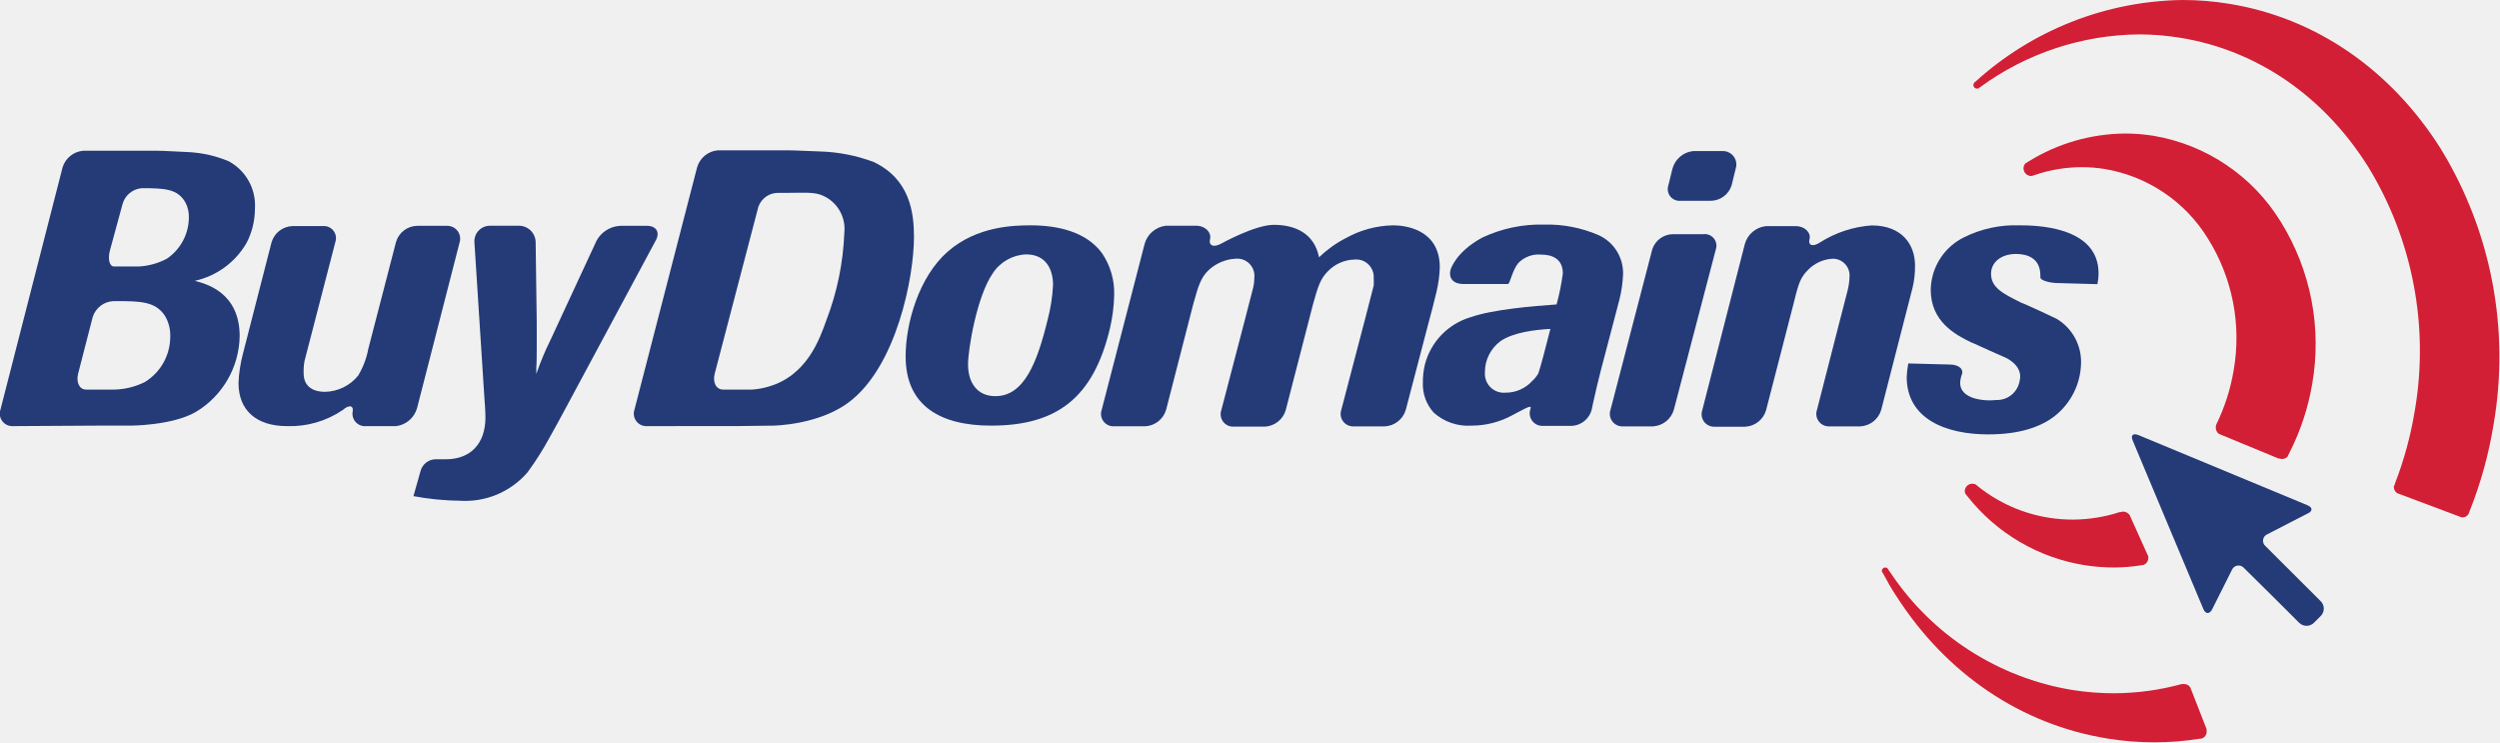
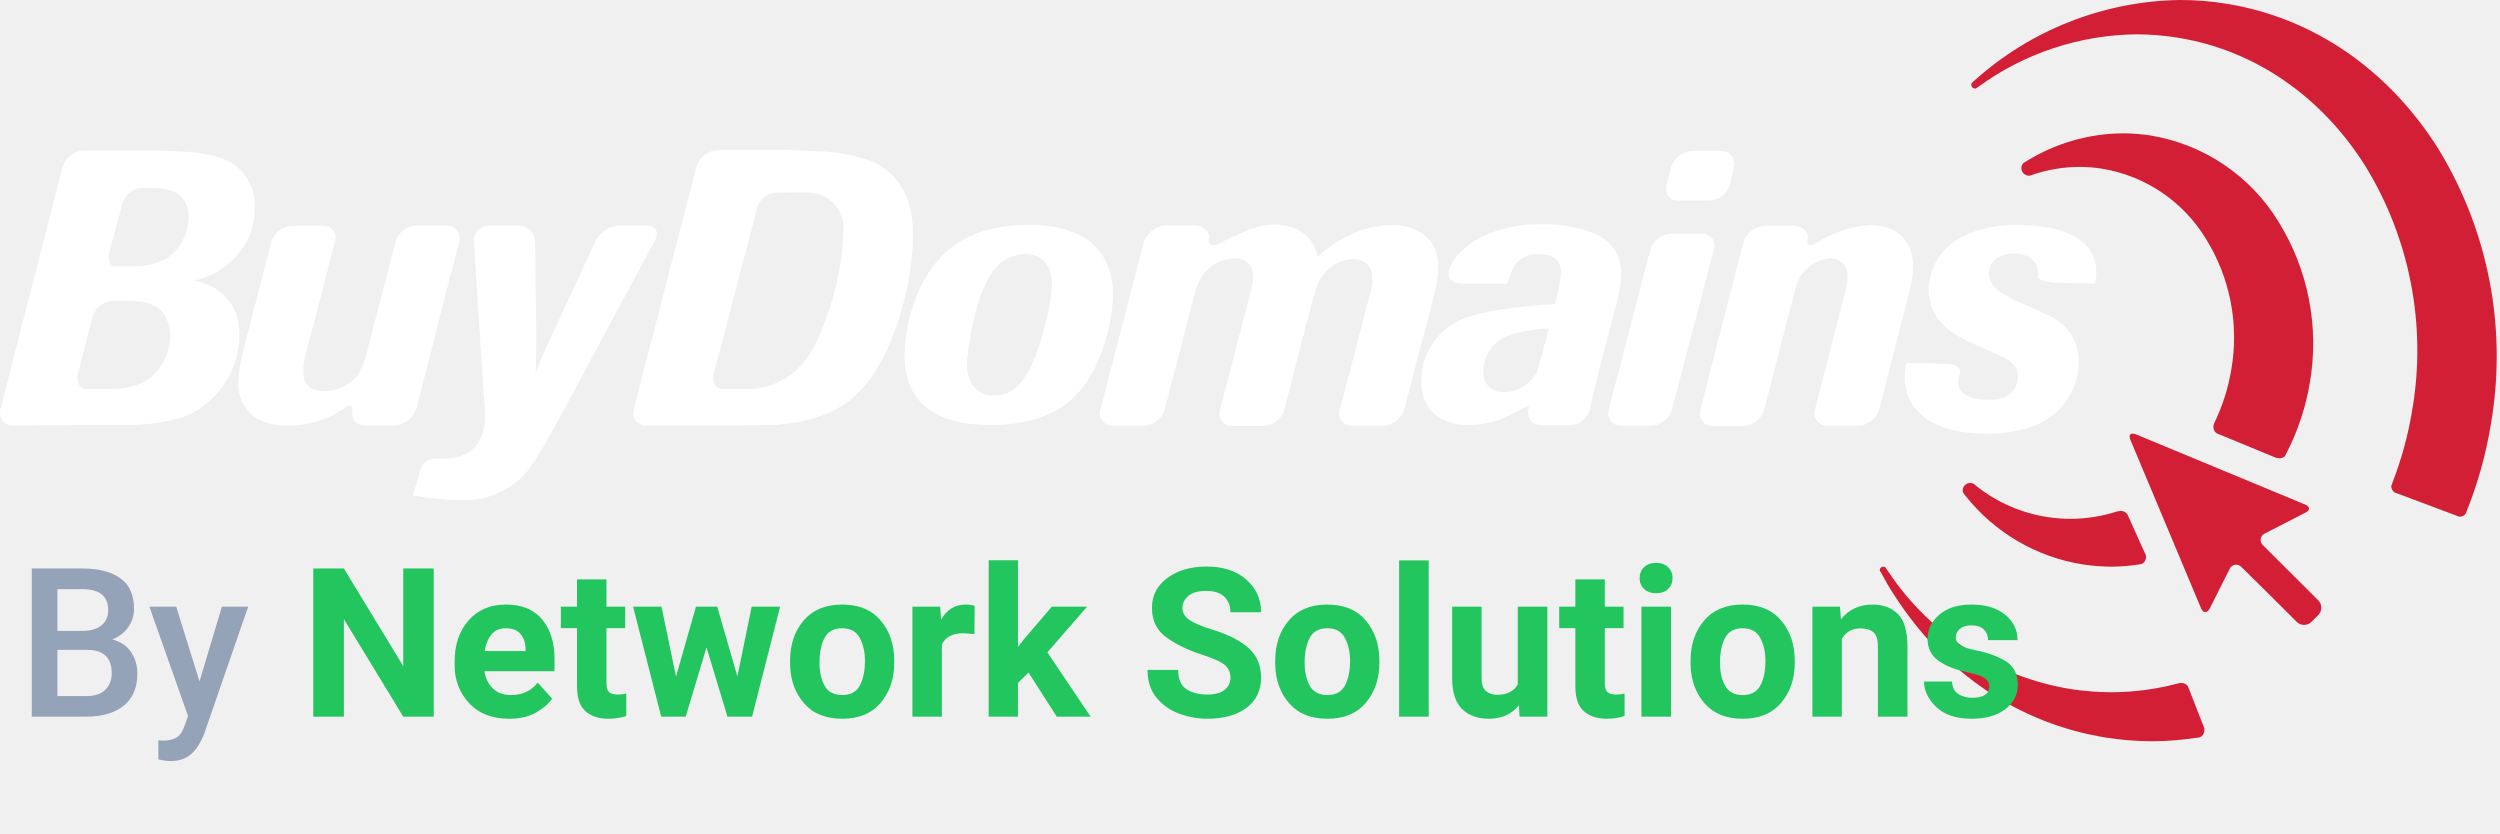
- <svg xmlns="http://www.w3.org/2000/svg" viewBox="0 0 299.56 89" version="1.1" id="svg88">
-   <defs id="defs92" />
-   <path d="m236.24 41c-1.85-.9-4.8-2.47-4.8-6.28a7.14 7.14 0 0 1 4-6.29 13.77 13.77 0 0 1 6.61-1.43c1.71 0 9.51 0 9.51 5.76a6 6 0 0 1 -.14 1.29l-4.66-.13c-1.12 0-2.18-.34-2.18-.68v-.24c0-2.14-1.67-2.57-2.91-2.57-1.8 0-3 1-3 2.38 0 1.72 1.57 2.43 3.66 3.48l.48.19c1 .45 2.71 1.22 3.72 1.72a6 6 0 0 1 2.93 5.33 8.28 8.28 0 0 1 -3.23 6.38c-1.62 1.23-4.09 2.14-7.9 2.14-5.13 0-9.77-1.88-9.77-6.88a10.48 10.48 0 0 1 .19-1.62l5 .13c1.12 0 1.74.63 1.37 1.32l-.07.29c-.64 2.53 2.75 2.82 4.26 2.64a2.74 2.74 0 0 0 2.78-2.26c.51-1.88-1.69-2.82-1.69-2.82-1-.44-2.71-1.19-3.73-1.67z" fill="#243b78" id="path18" />
-   <path d="m1.56 51.06a1.5 1.5 0 0 1 -1.5-2l7.44-29a2.83 2.83 0 0 1 2.5-2h8.69c1.1 0 2.9.13 4 .17a14.33 14.33 0 0 1 4.72 1.09 6 6 0 0 1 3.15 5.68 8.88 8.88 0 0 1 -1 4.1 9.52 9.52 0 0 1 -6.21 4.55c1.44.37 5.38 1.44 5.38 6.64a10.8 10.8 0 0 1 -5.29 9.09c-2.84 1.62-7.79 1.62-7.79 1.62-1.1 0-2.9 0-4 0zm7.81-6.31c-.27 1.06.15 1.93.94 1.93h3.44a8.68 8.68 0 0 0 3.61-.9 6.38 6.38 0 0 0 3.05-5.47 4.54 4.54 0 0 0 -.64-2.47c-1.16-1.76-3-1.76-6.07-1.76h-.09a2.73 2.73 0 0 0 -2.5 1.92zm3.81-14.75c-.28 1.06-.06 1.93.49 1.93h3a8.08 8.08 0 0 0 3.33-.93 6 6 0 0 0 2.64-4.92 3.59 3.59 0 0 0 -.41-1.81c-.93-1.67-2.55-1.72-5.24-1.72a2.6 2.6 0 0 0 -2.31 1.94z" fill="#243b78" id="path20" />
-   <path d="m50 48.88a3 3 0 0 1 -2.5 2.18h-3.6a1.5 1.5 0 0 1 -1.64-1.66c.19-.77-.35-1-1.19-.26a11.23 11.23 0 0 1 -6.66 1.92c-3.71 0-5.82-1.92-5.82-5.17a16.32 16.32 0 0 1 .52-3.46l3.45-13.43a2.71 2.71 0 0 1 2.5-1.91h3.64a1.45 1.45 0 0 1 1.5 1.91l-2.7 10.41c-.27 1.07-.73 2.8-1 3.86a6.75 6.75 0 0 0 -.1 1.46c0 1.75 1.36 2.22 2.53 2.22a5.25 5.25 0 0 0 4-1.94 9.62 9.62 0 0 0 1.22-3.21l3.32-12.8a2.69 2.69 0 0 1 2.53-1.94h3.59a1.54 1.54 0 0 1 1.5 2z" fill="#243b78" id="path22" />
-   <path d="m77.56 27.06c1.1 0 1.58.76 1.06 1.73l-10.86 20.21c-.52 1-1.39 2.54-1.92 3.5a35.43 35.43 0 0 1 -2.6 4.09 9.85 9.85 0 0 1 -8.11 3.41 32.11 32.11 0 0 1 -5.57-.55l.85-3a1.9 1.9 0 0 1 1.93-1.42h1.12c2.92 0 4.73-1.85 4.73-5 0-.79-.1-2.08-.14-2.59l-1.18-18.39a1.86 1.86 0 0 1 1.88-2h3.46a2 2 0 0 1 2 2l.13 9.56v3.22s0 1.68-.05 2.24v.74a34.07 34.07 0 0 1 1.71-4.1l5.51-11.87a3.41 3.41 0 0 1 2.84-1.78z" fill="#243b78" id="path24" />
-   <path d="m77.56 51.06a1.5 1.5 0 0 1 -1.5-2l7.5-29a2.84 2.84 0 0 1 2.5-2.05h8.31c1.1 0 2.9.12 4 .14a20 20 0 0 1 6.36 1.26c4.37 2.08 4.83 6.1 4.83 9 0 4.78-2.09 15.51-7.8 19.78-3.62 2.75-9.06 2.81-9.06 2.81-1.1 0-2.9.05-4 .05zm8.12-6.31c-.28 1.06.16 1.93 1 1.93s2.39 0 3.49 0a8.92 8.92 0 0 0 1.9-.34c4.65-1.3 6.18-5.7 7-8a32.63 32.63 0 0 0 2.14-10.44 4.35 4.35 0 0 0 -2.51-4.43c-1.07-.51-2.32-.36-4.46-.36h-.84a2.5 2.5 0 0 0 -2.5 1.69z" fill="#243b78" id="path26" />
-   <path d="m118.81 51c-6.16 0-10.25-2.43-10.25-8.29 0-4 1.6-9.57 5.08-12.59s7.89-3.12 9.91-3.12c3.29 0 6.68.78 8.56 3.35a8.48 8.48 0 0 1 1.45 5 19.47 19.47 0 0 1 -.51 4c-1.98 8.31-6.35 11.65-14.24 11.65zm7.42-16.85c0-1.88-.84-3.67-3.24-3.67a5 5 0 0 0 -4 2.29c-1.92 2.8-2.95 9.12-2.95 10.9 0 2.16 1.08 3.8 3.28 3.8 3.43 0 5-4 6.25-9.11a20.34 20.34 0 0 0 .66-4.21z" fill="#243b78" id="path28" />
-   <path d="m168.52 49.09a2.77 2.77 0 0 1 -2.51 2h-3.72a1.5 1.5 0 0 1 -1.5-2l2.88-11c.27-1.06.73-2.81 1-3.88a8.19 8.19 0 0 0 0-.9 2.1 2.1 0 0 0 -2.32-2.21 4.6 4.6 0 0 0 -3.18 1.41c-.89.9-1.18 1.79-1.79 4l-3.25 12.61a2.75 2.75 0 0 1 -2.5 2h-3.73a1.49 1.49 0 0 1 -1.49-2l2.83-10.85c.28-1.06.73-2.81 1-3.88a5 5 0 0 0 .12-1.13 2.06 2.06 0 0 0 -2.26-2.26 5.18 5.18 0 0 0 -3.17 1.32c-1 .94-1.28 1.93-1.9 4.15l-3.24 12.61a2.76 2.76 0 0 1 -2.5 2h-3.73a1.49 1.49 0 0 1 -1.49-2l5.15-19.9a3 3 0 0 1 2.51-2.13h3.67c1.1 0 1.84.82 1.65 1.6s.42 1.06 1.38.52c0 0 4-2.23 6.27-2.23 2.66 0 4.88 1.11 5.41 3.89a13.8 13.8 0 0 1 3.22-2.3 12.08 12.08 0 0 1 5.67-1.53c1.28 0 5.59.38 5.59 5.05a14.87 14.87 0 0 1 -.38 2.87c-.26 1.07-.7 2.83-1 3.89z" fill="#243b78" id="path30" />
-   <path d="m183.49 48.84c0-.32-.88.23-2.22.92a10.14 10.14 0 0 1 -4.87 1.24 6.17 6.17 0 0 1 -4.54-1.56 5.06 5.06 0 0 1 -1.3-3.59 9.17 9.17 0 0 1 .23-2.11 8 8 0 0 1 5.52-5.74c2.64-.92 7.46-1.33 10.28-1.52a27.16 27.16 0 0 0 .75-3.72c0-1.79-1.35-2.25-2.55-2.25a3.4 3.4 0 0 0 -2.78 1c-.74.88-1 2.52-1.25 2.52h-5.37c-1.1 0-1.78-.63-1.51-1.7 0 0 .57-2.12 3.82-3.87a16.46 16.46 0 0 1 7.46-1.55 15.45 15.45 0 0 1 6.48 1.27 5 5 0 0 1 2.92 4.71 15.31 15.31 0 0 1 -.42 2.95l-2.27 8.64c-.28 1.07-.69 2.82-.92 3.89 0 0 .06-.3-.15.72a2.6 2.6 0 0 1 -2.39 1.94h-3.49a1.51 1.51 0 0 1 -1.47-2zm2.36-9.43c-1.85.1-4.49.42-6 1.48a4.6 4.6 0 0 0 -1.85 3.72 2.27 2.27 0 0 0 2.46 2.44 4.27 4.27 0 0 0 3.19-1.38 3.75 3.75 0 0 0 .76-.94c.32-1 .8-2.79 1.06-3.86z" fill="#243b78" id="path32" />
-   <path d="m200.65 49.09a2.77 2.77 0 0 1 -2.51 2h-3.58a1.5 1.5 0 0 1 -1.5-2l5-19.21a2.63 2.63 0 0 1 2.5-1.82h3.63a1.39 1.39 0 0 1 1.49 1.82zm6.92-26.88a2.64 2.64 0 0 1 -2.5 1.85h-3.58a1.41 1.41 0 0 1 -1.5-1.85l.49-2a2.89 2.89 0 0 1 2.5-2.11h3.58a1.61 1.61 0 0 1 1.5 2.11z" fill="#243b78" id="path34" />
-   <path d="m225.51 49.09a2.76 2.76 0 0 1 -2.5 2h-3.7a1.5 1.5 0 0 1 -1.5-2l2.67-10.42c.27-1.07.73-2.82 1-3.88a7.47 7.47 0 0 0 .23-1.7 2 2 0 0 0 -2.05-2.09 4.47 4.47 0 0 0 -2.91 1.32c-.85.85-1.13 1.51-1.64 3.63l-3.4 13.18a2.75 2.75 0 0 1 -2.5 2h-3.65a1.5 1.5 0 0 1 -1.5-2l5.1-19.9a2.94 2.94 0 0 1 2.5-2.13h3.61c1.1 0 1.84.8 1.64 1.55s.4 1 1.32.36a13.32 13.32 0 0 1 6.12-2c3.57 0 5.21 2.2 5.21 4.84a11.15 11.15 0 0 1 -.29 2.6c-.28 1.07-.73 2.83-1 3.89z" fill="#243b78" id="path36" />
-   <path d="m276.6 60.54c.64.26.65.73 0 1l-4.78 2.46a.85.85 0 0 0 -.24 1.45l6.61 6.59a1.25 1.25 0 0 1 0 1.77l-.81.81a1.26 1.26 0 0 1 -1.78 0l-1.49-1.49-1.78-1.77-3.33-3.29a.86.86 0 0 0 -1.46.23l-2.36 4.7c-.31.61-.79.6-1.05 0l-8.47-20.19c-.27-.64 0-.94.67-.68z" fill="#243b78" id="path38" />
-   <path d="m273.38 26.54a22.22 22.22 0 0 0 -15.25-10.27 21.39 21.39 0 0 0 -3.38-.27 22.27 22.27 0 0 0 -11.54 3.32l-.4.24a.89.89 0 0 0 -.25.61.93.93 0 0 0 .93.92.8.8 0 0 0 .21-.05l.2-.07a17.61 17.61 0 0 1 5.64-.94 17 17 0 0 1 2.75.22 18 18 0 0 1 12.38 8.34 22.43 22.43 0 0 1 3.08 15.8 23.53 23.53 0 0 1 -2.07 6.45.86.86 0 0 0 -.07.36.91.91 0 0 0 .39.8l.35.14 6.78 2.8h.13a1 1 0 0 0 .3.06 1 1 0 0 0 .63-.25c.1-.19.19-.39.29-.58a28.82 28.82 0 0 0 2.69-8.17 27.74 27.74 0 0 0 -3.79-19.46z" fill="#d21f35" id="path40" />
-   <path d="m257.52 66.66-.12-.25-2-4.44-.09-.22a1 1 0 0 0 -.81-.45.88.88 0 0 0 -.28.06h-.13a18.43 18.43 0 0 1 -5.59.9 18.85 18.85 0 0 1 -2.8-.21 18.14 18.14 0 0 1 -8.53-3.72l-.33-.28a1.06 1.06 0 0 0 -.4-.09.9.9 0 0 0 -.92.87.88.88 0 0 0 .07.33c.09.1.17.21.25.31a22.39 22.39 0 0 0 14.16 8.27 23.33 23.33 0 0 0 3.44.26 22.28 22.28 0 0 0 3.06-.24l.46-.07a.89.89 0 0 0 .56-.82.78.78 0 0 0 0-.21z" fill="#d21f35" id="path42" />
-   <path d="m292.6 17.86c-6-9.53-15-15.71-25.35-17.4a34.3 34.3 0 0 0 -5.63-.46 37.71 37.71 0 0 0 -24.79 9.76.46.46 0 0 0 -.18.16.43.43 0 0 0 .36.7h.09l.28-.19a32.8 32.8 0 0 1 19-6.31 31 31 0 0 1 5 .41c9.2 1.5 17.18 7 22.49 15.44a42.31 42.31 0 0 1 5.59 29.28 43.57 43.57 0 0 1 -2.37 8.68c0 .11-.08.23-.13.34s0 .07 0 .12a.85.85 0 0 0 .41.71l.3.11 7.08 2.66.35.13h.1a.82.82 0 0 0 .7-.4l.12-.31a49.48 49.48 0 0 0 2.89-10.42 47.7 47.7 0 0 0 -6.31-33.01z" fill="#d21f35" id="path44" />
-   <path d="m264.51 87.47v-.1l-1.84-4.71-.12-.29a.82.82 0 0 0 -.7-.4.7.7 0 0 0 -.25 0h-.09a31.17 31.17 0 0 1 -8.07 1.1 32.17 32.17 0 0 1 -5-.39 32.54 32.54 0 0 1 -21.84-14.08c-.21-.3-.09-.11-.22-.31a.41.41 0 0 0 -.38-.29.42.42 0 0 0 -.43.42s0 0 0 0a.45.45 0 0 0 .14.26c.5.93 1 1.85 1.61 2.75 6 9.35 15 15.41 25.34 17.07a35.39 35.39 0 0 0 5.62.45 35.76 35.76 0 0 0 5.4-.43 1 1 0 0 0 .33-.06.85.85 0 0 0 .51-.77.81.81 0 0 0 -.01-.22z" fill="#d21f35" id="path46" />
+ <svg xmlns="http://www.w3.org/2000/svg" viewBox="0 0 300 100">
+   <g fill="#ffffff">
+     <path d="m236.24 41c-1.85-.9-4.8-2.47-4.8-6.28a7.14 7.14 0 0 1 4-6.29 13.77 13.77 0 0 1 6.61-1.43c1.71 0 9.51 0 9.51 5.76a6 6 0 0 1 -.14 1.29l-4.66-.13c-1.12 0-2.18-.34-2.18-.68v-.24c0-2.14-1.67-2.57-2.91-2.57-1.8 0-3 1-3 2.38 0 1.72 1.57 2.43 3.66 3.48l.48.19c1 .45 2.71 1.22 3.72 1.72a6 6 0 0 1 2.93 5.33 8.28 8.28 0 0 1 -3.23 6.38c-1.62 1.23-4.09 2.14-7.9 2.14-5.13 0-9.77-1.88-9.77-6.88a10.48 10.48 0 0 1 .19-1.62l5 .13c1.12 0 1.74.63 1.37 1.32l-.07.29c-.64 2.53 2.75 2.82 4.26 2.64a2.74 2.74 0 0 0 2.78-2.26c.51-1.88-1.69-2.82-1.69-2.82-1-.44-2.71-1.19-3.73-1.67z" />
+     <path d="m1.56 51.06a1.5 1.5 0 0 1 -1.5-2l7.44-29a2.83 2.83 0 0 1 2.5-2h8.69c1.1 0 2.9.13 4 .17a14.33 14.33 0 0 1 4.72 1.09 6 6 0 0 1 3.15 5.68 8.88 8.88 0 0 1 -1 4.1 9.52 9.52 0 0 1 -6.21 4.55c1.44.37 5.38 1.44 5.38 6.64a10.8 10.8 0 0 1 -5.29 9.09c-2.84 1.62-7.79 1.62-7.79 1.62-1.1 0-2.9 0-4 0zm7.81-6.31c-.27 1.06.15 1.93.94 1.93h3.44a8.68 8.68 0 0 0 3.61-.9 6.38 6.38 0 0 0 3.05-5.47 4.54 4.54 0 0 0 -.64-2.47c-1.16-1.76-3-1.76-6.07-1.76h-.09a2.73 2.73 0 0 0 -2.5 1.92zm3.81-14.75c-.28 1.06-.06 1.93.49 1.93h3a8.08 8.08 0 0 0 3.33-.93 6 6 0 0 0 2.64-4.92 3.59 3.59 0 0 0 -.41-1.81c-.93-1.67-2.55-1.72-5.24-1.72a2.6 2.6 0 0 0 -2.31 1.94z" />
+     <path d="m50 48.88a3 3 0 0 1 -2.5 2.18h-3.6a1.5 1.5 0 0 1 -1.64-1.66c.19-.77-.35-1-1.19-.26a11.23 11.23 0 0 1 -6.66 1.92c-3.71 0-5.82-1.92-5.82-5.17a16.32 16.32 0 0 1 .52-3.46l3.45-13.43a2.71 2.71 0 0 1 2.5-1.91h3.64a1.45 1.45 0 0 1 1.5 1.91l-2.7 10.41c-.27 1.07-.73 2.8-1 3.86a6.75 6.75 0 0 0 -.1 1.46c0 1.75 1.36 2.22 2.53 2.22a5.25 5.25 0 0 0 4-1.94 9.62 9.62 0 0 0 1.22-3.21l3.32-12.8a2.69 2.69 0 0 1 2.53-1.94h3.59a1.54 1.54 0 0 1 1.5 2z" />
+     <path d="m77.56 27.06c1.1 0 1.58.76 1.06 1.73l-10.86 20.21c-.52 1-1.39 2.54-1.92 3.5a35.43 35.43 0 0 1 -2.6 4.09 9.85 9.85 0 0 1 -8.11 3.41 32.11 32.11 0 0 1 -5.57-.55l.85-3a1.9 1.9 0 0 1 1.93-1.42h1.12c2.92 0 4.73-1.85 4.73-5 0-.79-.1-2.08-.14-2.59l-1.18-18.39a1.86 1.86 0 0 1 1.88-2h3.46a2 2 0 0 1 2 2l.13 9.56v3.22s0 1.68-.05 2.24v.74a34.07 34.07 0 0 1 1.71-4.1l5.51-11.87a3.41 3.41 0 0 1 2.84-1.78z" />
+     <path d="m77.56 51.06a1.5 1.5 0 0 1 -1.5-2l7.5-29a2.84 2.84 0 0 1 2.5-2.05h8.31c1.1 0 2.9.12 4 .14a20 20 0 0 1 6.36 1.26c4.37 2.08 4.83 6.1 4.83 9 0 4.78-2.09 15.51-7.8 19.78-3.62 2.75-9.06 2.81-9.06 2.81-1.1 0-2.9.05-4 .05zm8.12-6.31c-.28 1.06.16 1.93 1 1.93s2.39 0 3.49 0a8.92 8.92 0 0 0 1.9-.34c4.65-1.3 6.18-5.7 7-8a32.63 32.63 0 0 0 2.14-10.44 4.35 4.35 0 0 0 -2.51-4.43c-1.07-.51-2.32-.36-4.46-.36h-.84a2.5 2.5 0 0 0 -2.5 1.69z" />
+     <path d="m118.81 51c-6.16 0-10.25-2.43-10.25-8.29 0-4 1.6-9.57 5.08-12.59s7.89-3.12 9.91-3.12c3.29 0 6.68.78 8.56 3.35a8.48 8.48 0 0 1 1.45 5 19.47 19.47 0 0 1 -.51 4c-1.98 8.31-6.35 11.65-14.24 11.65zm7.42-16.85c0-1.88-.84-3.67-3.24-3.67a5 5 0 0 0 -4 2.29c-1.92 2.8-2.95 9.12-2.95 10.9 0 2.16 1.08 3.8 3.28 3.8 3.43 0 5-4 6.25-9.11a20.34 20.34 0 0 0 .66-4.21z" />
+     <path d="m168.52 49.09a2.77 2.77 0 0 1 -2.51 2h-3.72a1.5 1.5 0 0 1 -1.5-2l2.88-11c.27-1.06.73-2.81 1-3.88a8.19 8.19 0 0 0 0-.9 2.1 2.1 0 0 0 -2.32-2.21 4.6 4.6 0 0 0 -3.18 1.41c-.89.9-1.18 1.79-1.79 4l-3.25 12.61a2.75 2.75 0 0 1 -2.5 2h-3.73a1.49 1.49 0 0 1 -1.49-2l2.83-10.85c.28-1.06.73-2.81 1-3.88a5 5 0 0 0 .12-1.13 2.06 2.06 0 0 0 -2.26-2.26 5.18 5.18 0 0 0 -3.17 1.32c-1 .94-1.28 1.93-1.9 4.15l-3.24 12.61a2.76 2.76 0 0 1 -2.5 2h-3.73a1.49 1.49 0 0 1 -1.49-2l5.15-19.9a3 3 0 0 1 2.51-2.13h3.67c1.1 0 1.84.82 1.65 1.6s.42 1.06 1.38.52c0 0 4-2.23 6.27-2.23 2.66 0 4.88 1.11 5.41 3.89a13.8 13.8 0 0 1 3.22-2.3 12.08 12.08 0 0 1 5.67-1.53c1.28 0 5.59.38 5.59 5.05a14.87 14.87 0 0 1 -.38 2.87c-.26 1.07-.7 2.83-1 3.89z" />
+     <path d="m183.49 48.84c0-.32-.88.23-2.22.92a10.14 10.14 0 0 1 -4.87 1.24 6.17 6.17 0 0 1 -4.54-1.56 5.06 5.06 0 0 1 -1.3-3.59 9.17 9.17 0 0 1 .23-2.11 8 8 0 0 1 5.52-5.74c2.64-.92 7.46-1.33 10.28-1.52a27.16 27.16 0 0 0 .75-3.72c0-1.79-1.35-2.25-2.55-2.25a3.4 3.4 0 0 0 -2.78 1c-.74.88-1 2.52-1.25 2.52h-5.37c-1.1 0-1.78-.63-1.51-1.7 0 0 .57-2.12 3.82-3.87a16.46 16.46 0 0 1 7.46-1.55 15.45 15.45 0 0 1 6.48 1.27 5 5 0 0 1 2.92 4.71 15.31 15.31 0 0 1 -.42 2.95l-2.27 8.64c-.28 1.07-.69 2.82-.92 3.89 0 0 .06-.3-.15.72a2.6 2.6 0 0 1 -2.39 1.94h-3.49a1.51 1.51 0 0 1 -1.47-2zm2.36-9.43c-1.85.1-4.49.42-6 1.48a4.6 4.6 0 0 0 -1.85 3.72 2.27 2.27 0 0 0 2.46 2.44 4.27 4.27 0 0 0 3.19-1.38 3.75 3.75 0 0 0 .76-.94c.32-1 .8-2.79 1.06-3.86z" />
+     <path d="m200.65 49.09a2.77 2.77 0 0 1 -2.51 2h-3.58a1.5 1.5 0 0 1 -1.5-2l5-19.21a2.63 2.63 0 0 1 2.5-1.82h3.63a1.39 1.39 0 0 1 1.49 1.82zm6.92-26.88a2.64 2.64 0 0 1 -2.5 1.85h-3.58a1.41 1.41 0 0 1 -1.5-1.85l.49-2a2.89 2.89 0 0 1 2.5-2.11h3.58a1.61 1.61 0 0 1 1.5 2.11z" />
+     <path d="m225.51 49.09a2.76 2.76 0 0 1 -2.5 2h-3.7a1.5 1.5 0 0 1 -1.5-2l2.67-10.42c.27-1.07.73-2.82 1-3.88a7.47 7.47 0 0 0 .23-1.7 2 2 0 0 0 -2.05-2.09 4.47 4.47 0 0 0 -2.91 1.32c-.85.85-1.13 1.51-1.64 3.63l-3.4 13.18a2.75 2.75 0 0 1 -2.5 2h-3.65a1.5 1.5 0 0 1 -1.5-2l5.1-19.9a2.94 2.94 0 0 1 2.5-2.13h3.61c1.1 0 1.84.8 1.64 1.55s.4 1 1.32.36a13.32 13.32 0 0 1 6.12-2c3.57 0 5.21 2.2 5.21 4.84a11.15 11.15 0 0 1 -.29 2.6c-.28 1.07-.73 2.83-1 3.89z" />
+   </g>
+   <g fill="#d21f35">
+     <path d="m276.6 60.54c.64.26.65.73 0 1l-4.78 2.46a.85.85 0 0 0 -.24 1.45l6.61 6.59a1.25 1.25 0 0 1 0 1.77l-.81.81a1.26 1.26 0 0 1 -1.78 0l-1.49-1.49-1.78-1.77-3.33-3.29a.86.86 0 0 0 -1.46.23l-2.36 4.7c-.31.61-.79.6-1.05 0l-8.47-20.19c-.27-.64 0-.94.67-.68z" />
+     <path d="m273.38 26.54a22.22 22.22 0 0 0 -15.25-10.27 21.39 21.39 0 0 0 -3.38-.27 22.27 22.27 0 0 0 -11.54 3.32l-.4.24a.89.89 0 0 0 -.25.61.93.93 0 0 0 .93.92.8.8 0 0 0 .21-.05l.2-.07a17.61 17.61 0 0 1 5.64-.94 17 17 0 0 1 2.75.22 18 18 0 0 1 12.38 8.34 22.43 22.43 0 0 1 3.08 15.8 23.53 23.53 0 0 1 -2.07 6.45.86.86 0 0 0 -.07.36.91.91 0 0 0 .39.8l.35.14 6.78 2.8h.13a1 1 0 0 0 .3.06 1 1 0 0 0 .63-.25c.1-.19.19-.39.29-.58a28.82 28.82 0 0 0 2.69-8.17 27.74 27.74 0 0 0 -3.79-19.46z" />
+     <path d="m257.52 66.66-.12-.25-2-4.44-.09-.22a1 1 0 0 0 -.81-.45.88.88 0 0 0 -.28.06h-.13a18.43 18.43 0 0 1 -5.59.9 18.85 18.85 0 0 1 -2.8-.21 18.14 18.14 0 0 1 -8.53-3.72l-.33-.28a1.06 1.06 0 0 0 -.4-.09.9.9 0 0 0 -.92.87.88.88 0 0 0 .07.33c.09.1.17.21.25.31a22.39 22.39 0 0 0 14.16 8.27 23.33 23.33 0 0 0 3.44.26 22.28 22.28 0 0 0 3.06-.24l.46-.07a.89.89 0 0 0 .56-.82.78.78 0 0 0 0-.21z" />
+     <path d="m292.6 17.86c-6-9.53-15-15.71-25.35-17.4a34.3 34.3 0 0 0 -5.63-.46 37.71 37.71 0 0 0 -24.79 9.76.46.46 0 0 0 -.18.16.43.43 0 0 0 .36.7h.09l.28-.19a32.8 32.8 0 0 1 19-6.31 31 31 0 0 1 5 .41c9.2 1.5 17.18 7 22.49 15.44a42.31 42.31 0 0 1 5.59 29.28 43.57 43.57 0 0 1 -2.37 8.68c0 .11-.08.23-.13.34s0 .07 0 .12a.85.85 0 0 0 .41.71l.3.11 7.08 2.66.35.13h.1a.82.82 0 0 0 .7-.4l.12-.31a49.48 49.48 0 0 0 2.89-10.42 47.7 47.7 0 0 0 -6.31-33.01z" />
+     <path d="m264.51 87.47v-.1l-1.84-4.71-.12-.29a.82.82 0 0 0 -.7-.4.7.7 0 0 0 -.25 0h-.09a31.17 31.17 0 0 1 -8.07 1.1 32.17 32.17 0 0 1 -5-.39 32.54 32.54 0 0 1 -21.84-14.08c-.21-.3-.09-.11-.22-.31a.41.41 0 0 0 -.38-.29.42.42 0 0 0 -.43.42s0 0 0 0a.45.45 0 0 0 .14.26c.5.93 1 1.85 1.61 2.75 6 9.35 15 15.41 25.34 17.07a35.39 35.39 0 0 0 5.62.45 35.76 35.76 0 0 0 5.4-.43 1 1 0 0 0 .33-.06.85.85 0 0 0 .51-.77.81.81 0 0 0 -.01-.22z" />
+   </g>
+   <text x="2" y="86" font-family="-apple-system, BlinkMacSystemFont, 'Segoe UI', Roboto, Helvetica, Arial, sans-serif" font-size="25" font-weight="500" fill="#94a3b8">By </text>
+   <text x="36" y="86" font-family="-apple-system, BlinkMacSystemFont, 'Segoe UI', Roboto, Helvetica, Arial, sans-serif" font-size="25" font-weight="700" fill="#22c55e">Network Solutions</text>
</svg>
